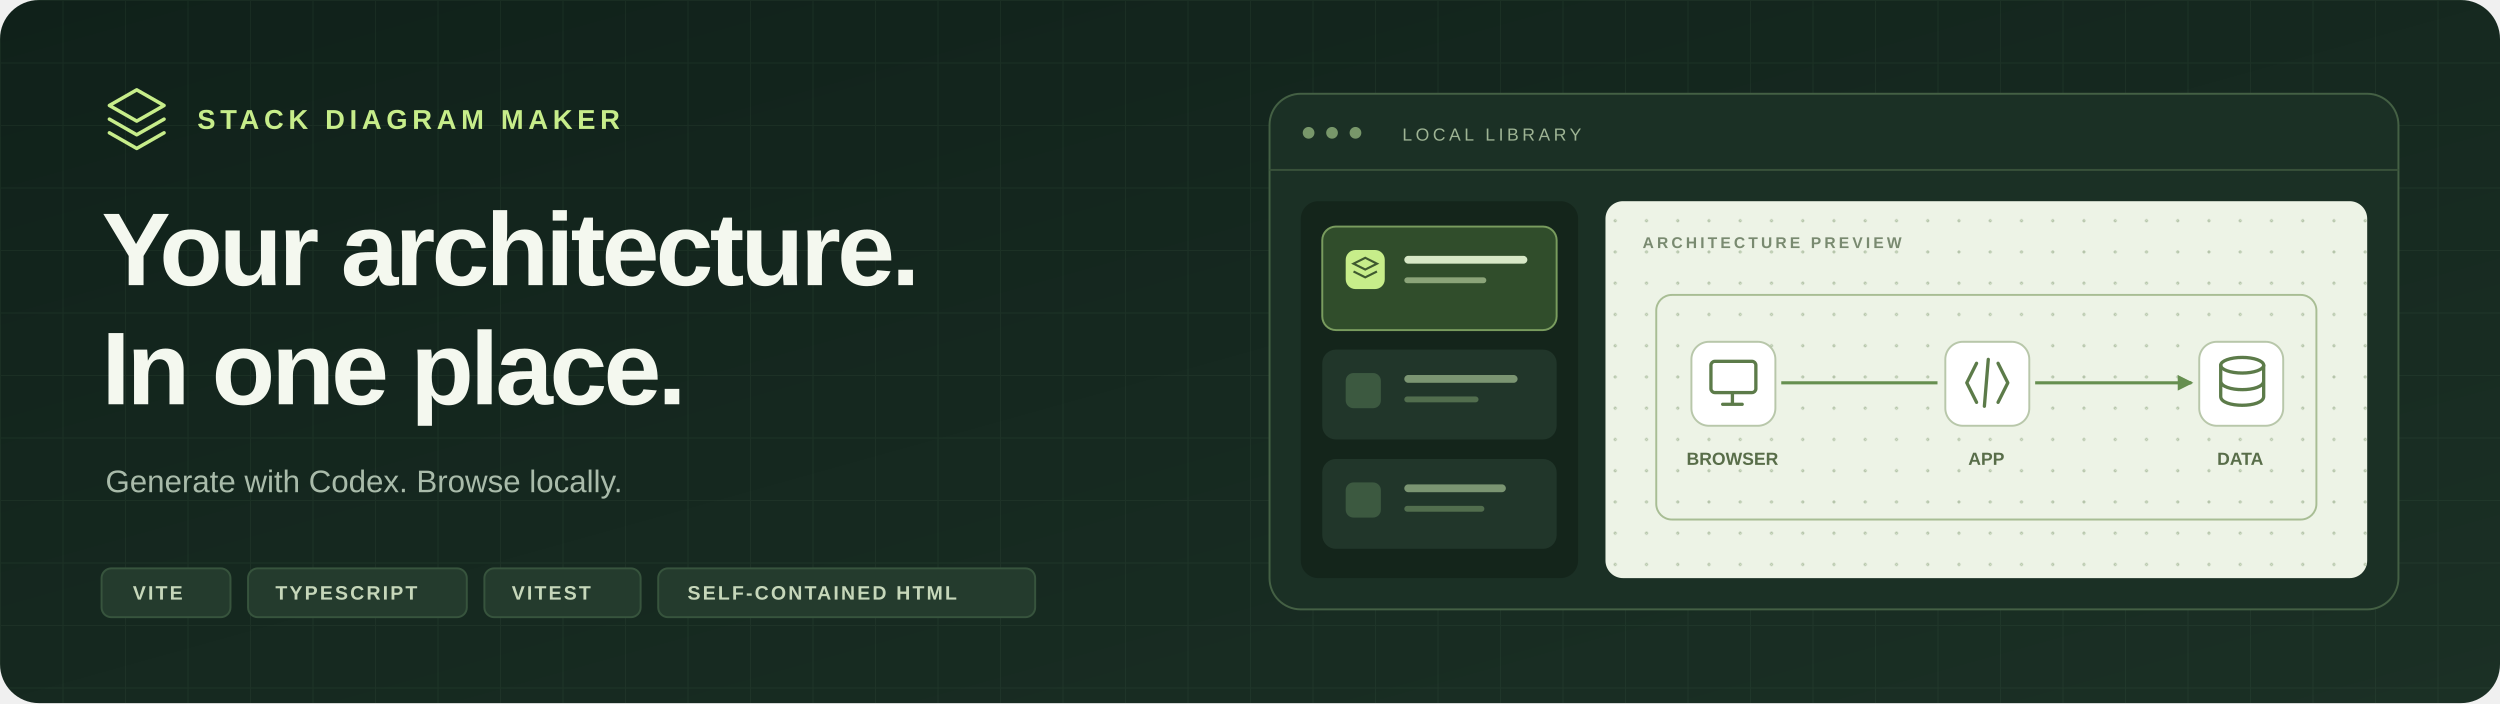
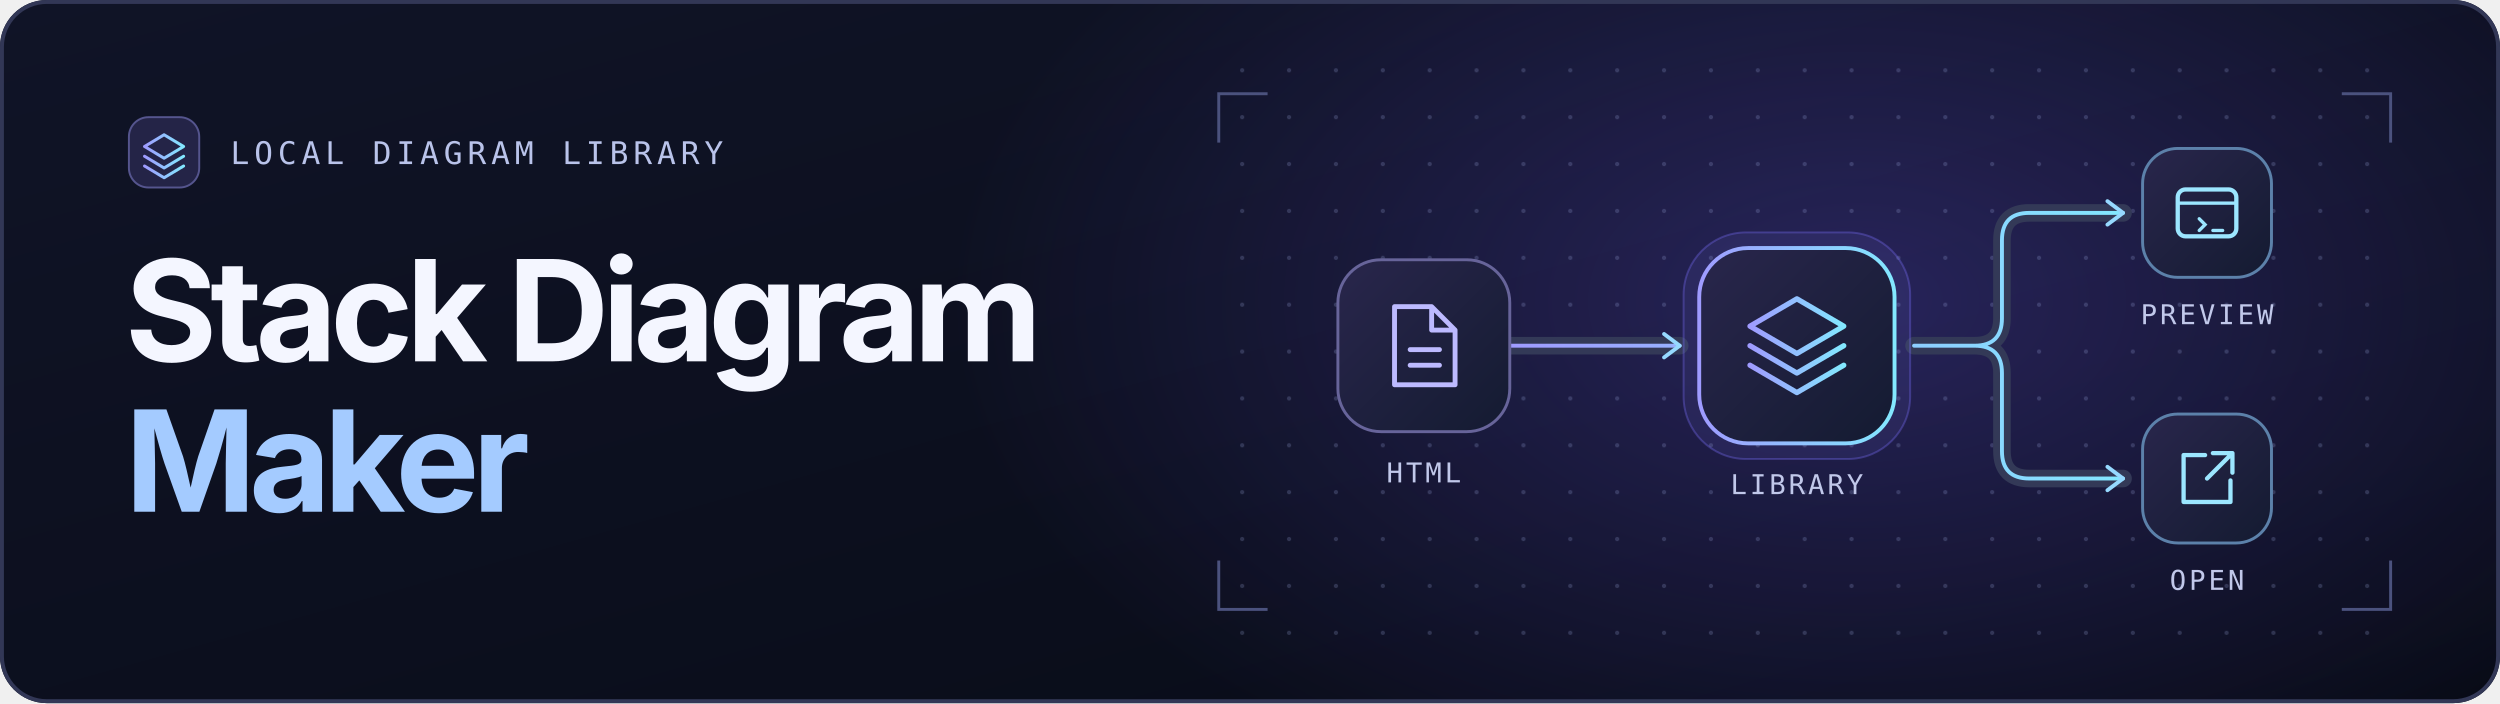
- <svg xmlns="http://www.w3.org/2000/svg" viewBox="0 0 1280 360" role="img" aria-labelledby="title desc">
+ <svg xmlns="http://www.w3.org/2000/svg" width="1280" height="360" viewBox="0 0 1280 360" role="img" aria-labelledby="title description">
  <defs>
-     <linearGradient id="background" x2="1" y2="1">
-       <stop stop-color="#10211a" />
-       <stop offset="1" stop-color="#1b3025" />
+     <linearGradient id="background" x2="100%" y2="100%">
+       <stop stop-color="#101427" />
+       <stop offset="1" stop-color="#080b16" />
    </linearGradient>
-     <pattern id="grid" width="32" height="32" patternUnits="userSpaceOnUse">
-       <path d="M32 0H0V32" fill="none" stroke="#97c18b" stroke-opacity=".065" />
+     <radialGradient id="halo">
+       <stop stop-color="#735cff" stop-opacity=".27" />
+       <stop offset="1" stop-color="#735cff" stop-opacity="0" />
+     </radialGradient>
+     <linearGradient id="accent" x1="0%" y1="0%" x2="100%" y2="0%">
+       <stop stop-color="#9f9bff" />
+       <stop offset="1" stop-color="#83e8ff" />
+     </linearGradient>
+     <linearGradient id="node" x2="100%" y2="100%">
+       <stop stop-color="#29264c" />
+       <stop offset="1" stop-color="#141b31" />
+     </linearGradient>
+     <pattern id="grid" width="24" height="24" patternUnits="userSpaceOnUse">
+       <circle cx="12" cy="12" r="1.1" fill="#adb9f3" fill-opacity=".2" />
    </pattern>
-     <pattern id="paper" width="16" height="16" patternUnits="userSpaceOnUse">
-       <circle cx="1" cy="1" r=".8" fill="#b4c3a9" />
-     </pattern>
-     <marker id="arrow" viewBox="0 0 8 8" refX="7" refY="4" markerWidth="5" markerHeight="5" orient="auto">
-       <path d="m0 0 8 4-8 4Z" fill="#668f50" />
-     </marker>
+     <clipPath id="canvas">
+       <rect width="1280" height="360" rx="24" />
+     </clipPath>
  </defs>
-   <rect width="1280" height="360" rx="20" fill="url(#background)" />
-   <rect width="1280" height="360" rx="20" fill="url(#grid)" />
-   <g fill="none" stroke="#c7ed8a" stroke-width="1.8" stroke-linejoin="round" stroke-linecap="round">
-     <path d="m70 46 14 8-14 8-14-8 14-8Z" />
-     <path d="m56 61 14 8 14-8M56 68l14 8 14-8" />
+   <g clip-path="url(#canvas)">
+     <rect width="1280" height="360" fill="url(#background)" />
+     <ellipse cx="950" cy="154" rx="460" ry="280" fill="url(#halo)" />
+     <rect x="624" y="24" width="600" height="312" fill="url(#grid)" />
+     <path d="M624 73V48h25m550 0h25v25m0 214v25h-25m-550 0h-25v-25" fill="none" stroke="#4b527e" stroke-width="1.5" />
+     <rect x="1" y="1" width="1278" height="358" rx="23" fill="none" stroke="#323756" stroke-width="2" />
  </g>
-   <text x="101" y="66" fill="#c7ed8a" font-family="Arial, Helvetica, sans-serif" font-size="14" font-weight="700" letter-spacing="2.4">STACK DIAGRAM MAKER</text>
-   <g fill="#f4f8ef" font-family="Arial, Helvetica, sans-serif" font-size="53" font-weight="700" letter-spacing="-1.8">
-     <text x="52" y="146">Your architecture.</text>
-     <text x="52" y="207">In one place.</text>
+   <g transform="translate(66 60)">
+     <rect width="36" height="36" rx="10" fill="#242447" stroke="#55558e" />
+     <path d="m8 15 10-6 10 6-10 6zM8 20l10 6 10-6m-20 5 10 6 10-6" fill="none" stroke="url(#accent)" stroke-width="1.55" stroke-linecap="round" stroke-linejoin="round" />
+     <text x="52" y="24" fill="#b9c3ea" font-family="ui-monospace, Menlo, monospace" font-size="16" letter-spacing="2.5">LOCAL DIAGRAM LIBRARY</text>
  </g>
-   <text x="54" y="252" fill="#a9bbaa" font-family="Arial, Helvetica, sans-serif" font-size="16">Generate with Codex. Browse locally.</text>
-   <g font-family="Arial, Helvetica, sans-serif" font-size="10" font-weight="600" letter-spacing="1.1">
-     <rect x="52" y="291" width="66" height="25" rx="5" fill="#243b2d" stroke="#37543d" />
-     <text x="68" y="307" fill="#c6d7ba">VITE</text>
-     <rect x="127" y="291" width="112" height="25" rx="5" fill="#243b2d" stroke="#37543d" />
-     <text x="141" y="307" fill="#c6d7ba">TYPESCRIPT</text>
-     <rect x="248" y="291" width="80" height="25" rx="5" fill="#243b2d" stroke="#37543d" />
-     <text x="262" y="307" fill="#c6d7ba">VITEST</text>
-     <rect x="337" y="291" width="193" height="25" rx="5" fill="#243b2d" stroke="#37543d" />
-     <text x="352" y="307" fill="#c6d7ba">SELF-CONTAINED HTML</text>
+   <g font-family="Inter, 'Helvetica Neue', Arial, sans-serif" font-size="72" font-weight="750" letter-spacing="-3.5">
+     <text x="64" y="185" fill="#f4f6ff">Stack Diagram</text>
+     <text x="64" y="262" fill="#a4cbff">Maker</text>
  </g>
-   <g transform="translate(650 48)">
-     <rect width="578" height="264" rx="16" fill="#1b3025" stroke="#446044" />
-     <path d="M0 39H578" stroke="#38513a" />
-     <g fill="#78976a">
-       <circle cx="20" cy="20" r="3" />
-       <circle cx="32" cy="20" r="3" />
-       <circle cx="44" cy="20" r="3" />
-     </g>
-     <text x="68" y="24" fill="#9eb494" font-family="Arial, Helvetica, sans-serif" font-size="9" letter-spacing="1.8">LOCAL LIBRARY</text>
-     <rect x="16" y="55" width="142" height="193" rx="9" fill="#14251b" />
-     <rect x="27" y="68" width="120" height="53" rx="7" fill="#304d2b" stroke="#799c5e" />
-     <rect x="39" y="80" width="20" height="20" rx="5" fill="#c7ed8a" />
-     <path d="m43 87 6-3 6 3-6 3-6-3Zm0 4 6 3 6-3" fill="none" stroke="#3e592f" stroke-width="1.1" />
-     <rect x="69" y="83" width="63" height="4" rx="2" fill="#d7e8c6" />
-     <rect x="69" y="94" width="42" height="3" rx="1.5" fill="#8ba479" />
-     <rect x="27" y="131" width="120" height="46" rx="7" fill="#21362a" />
-     <rect x="39" y="143" width="18" height="18" rx="4" fill="#3c5940" />
-     <rect x="69" y="144" width="58" height="4" rx="2" fill="#7b9572" />
-     <rect x="69" y="155" width="38" height="3" rx="1.5" fill="#526e4e" />
-     <rect x="27" y="187" width="120" height="46" rx="7" fill="#21362a" />
-     <rect x="39" y="199" width="18" height="18" rx="4" fill="#3c5940" />
-     <rect x="69" y="200" width="52" height="4" rx="2" fill="#7b9572" />
-     <rect x="69" y="211" width="41" height="3" rx="1.5" fill="#526e4e" />
-     <rect x="172" y="55" width="390" height="193" rx="9" fill="#edf3e6" />
-     <rect x="172" y="55" width="390" height="193" rx="9" fill="url(#paper)" />
-     <text x="191" y="79" fill="#798a70" font-family="Arial, Helvetica, sans-serif" font-size="8" font-weight="600" letter-spacing="1.6">ARCHITECTURE PREVIEW</text>
-     <rect x="198" y="103" width="338" height="115" rx="8" fill="none" stroke="#a8bd94" />
-     <path d="M262 148H342M392 148H472" stroke="#668f50" stroke-width="1.6" marker-end="url(#arrow)" />
-     <g fill="#fff" stroke="#b8c7aa">
-       <rect x="216" y="127" width="43" height="43" rx="9" />
-       <rect x="346" y="127" width="43" height="43" rx="9" />
-       <rect x="476" y="127" width="43" height="43" rx="9" />
-     </g>
-     <g fill="none" stroke="#5c7b49" stroke-width="1.7" stroke-linejoin="round" stroke-linecap="round">
-       <rect x="226" y="137" width="23" height="16" rx="2" />
-       <path d="M237 154v5m-5 0h10" />
-       <path d="m362 138-5 10 5 10m11-20 5 10-5 10m-5-22-2 24" />
-       <ellipse cx="498" cy="139" rx="11" ry="4" />
-       <path d="M487 139v16c0 6 22 6 22 0v-16m-22 8c0 6 22 6 22 0" />
-     </g>
-     <g fill="#586d49" font-family="Arial, Helvetica, sans-serif" font-size="9" font-weight="600" text-anchor="middle">
-       <text x="237" y="190">BROWSER</text>
-       <text x="367" y="190">APP</text>
-       <text x="497" y="190">DATA</text>
-     </g>
+   <g fill="none" stroke-linecap="round" stroke-linejoin="round">
+     <path d="M773 177h87m120 0h31q14 0 14-14v-40q0-14 14-14h48m-107 68h31q14 0 14 14v40q0 14 14 14h48" stroke="#333957" stroke-width="9" />
+     <path d="M773 177h87m120 0h31q14 0 14-14v-40q0-14 14-14h48m-107 68h31q14 0 14 14v40q0 14 14 14h48" stroke="url(#accent)" stroke-width="2" />
+     <path d="m852 171 8 6-8 6m227-80 8 6-8 6m0 124 8 6-8 6" stroke="#96d9ff" stroke-width="2" />
+   </g>
+   <g transform="translate(685 133)">
+     <rect width="88" height="88" rx="22" fill="url(#node)" stroke="#67649a" stroke-width="1.5" />
+     <path d="M29 24h19l12 12v28H29zM48 24v12h12M37 46h15m-15 8h15" fill="none" stroke="#bdbaff" stroke-width="2.5" stroke-linecap="round" stroke-linejoin="round" />
+   </g>
+   <g transform="translate(870 127)">
+     <rect x="-8" y="-8" width="116" height="116" rx="32" fill="#8d85ff" fill-opacity=".09" stroke="#756cf2" stroke-opacity=".35" />
+     <rect width="100" height="100" rx="25" fill="url(#node)" stroke="url(#accent)" stroke-width="2" />
+     <path d="m26 40 24-14 24 14-24 14zM26 50l24 14 24-14M26 60l24 14 24-14" fill="none" stroke="url(#accent)" stroke-width="2.7" stroke-linecap="round" stroke-linejoin="round" />
+   </g>
+   <g transform="translate(1097 76)">
+     <rect width="66" height="66" rx="18" fill="url(#node)" stroke="#5c81aa" stroke-width="1.5" />
+     <rect x="18" y="21" width="30" height="24" rx="4" fill="none" stroke="#9ce6ff" stroke-width="2.2" />
+     <path d="M18 28h30m-19 8 3 3-3 3m7 0h5" fill="none" stroke="#9ce6ff" stroke-width="1.7" stroke-linecap="round" />
+   </g>
+   <g transform="translate(1097 212)">
+     <rect width="66" height="66" rx="18" fill="url(#node)" stroke="#5c81aa" stroke-width="1.5" />
+     <path d="M32 21H21v24h24V34m-12-1 13-13m-10 0h10v10" fill="none" stroke="#9ce6ff" stroke-width="2.2" stroke-linecap="round" stroke-linejoin="round" />
+   </g>
+   <g fill="#c1c8ea" font-family="ui-monospace, Menlo, monospace" font-size="14" letter-spacing="1.5" text-anchor="middle">
+     <text x="729" y="247">HTML</text>
+     <text x="920" y="253">LIBRARY</text>
+     <text x="1130" y="166">PREVIEW</text>
+     <text x="1130" y="302">OPEN</text>
  </g>
</svg>
